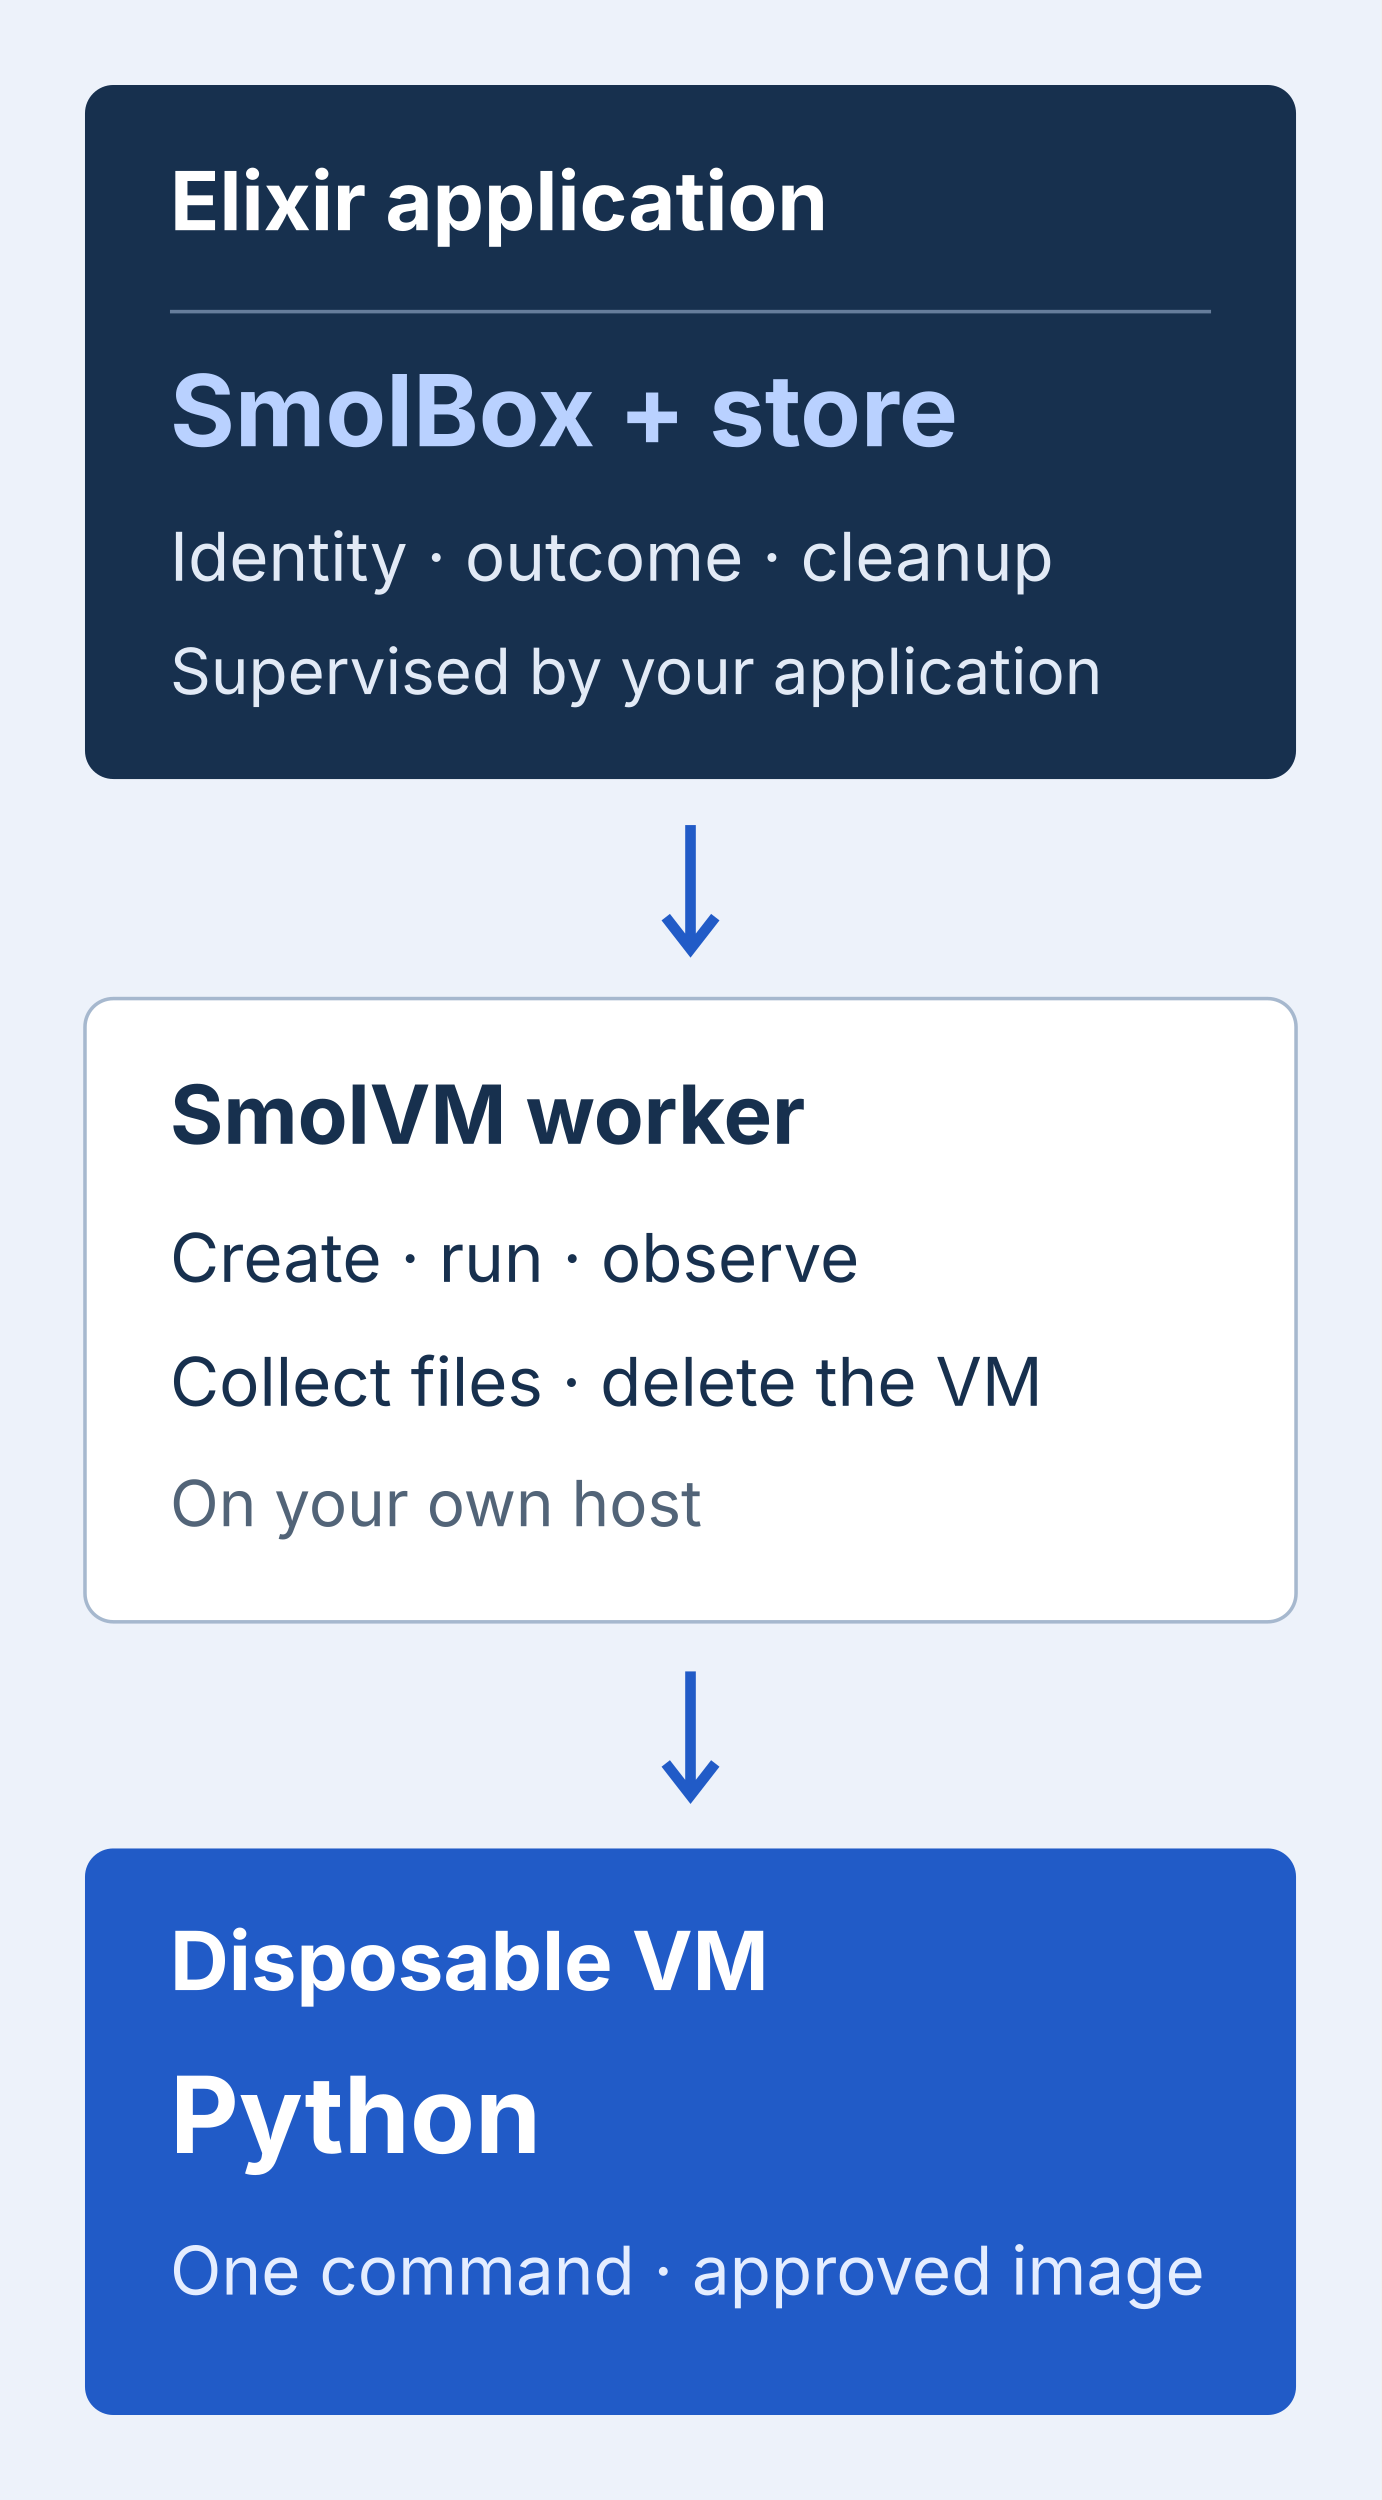
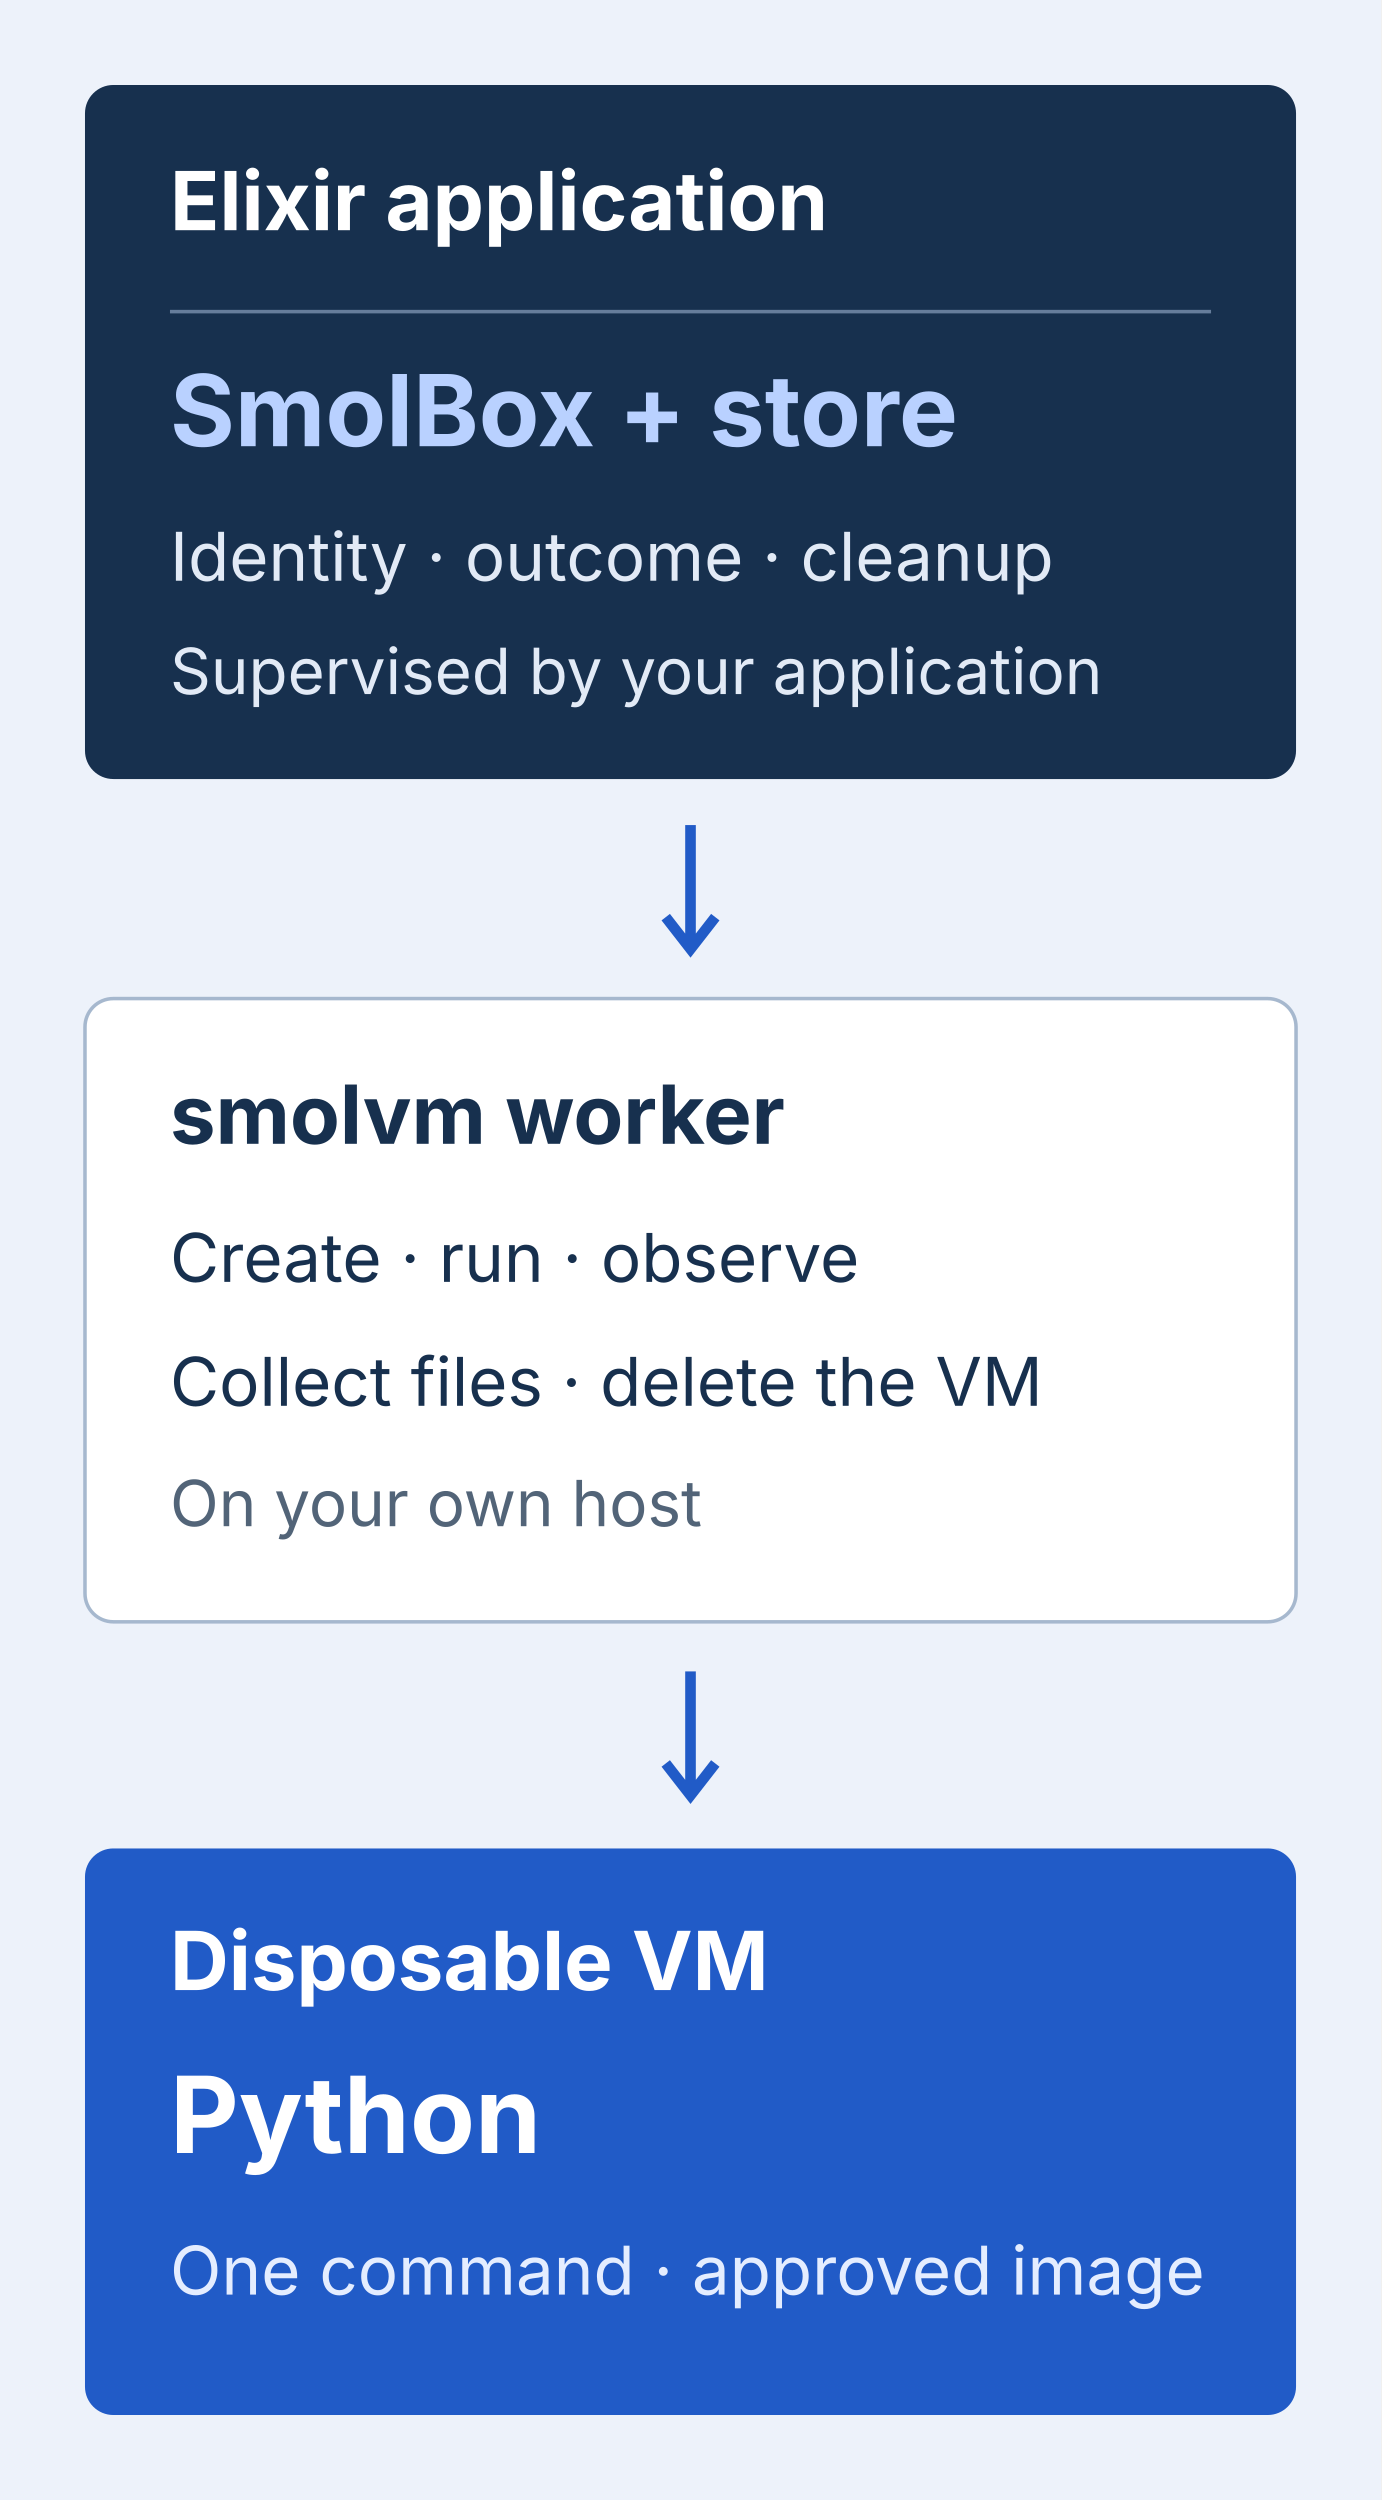
<svg xmlns="http://www.w3.org/2000/svg" width="390" height="706" viewBox="0 0 390 706" role="img" aria-labelledby="title desc">
  <rect width="390" height="706" fill="#edf2fa" />
  <g font-family="-apple-system, BlinkMacSystemFont, Segoe UI, sans-serif">
    <rect x="24" y="24" width="342" height="196" rx="8" fill="#17304e" />
    <text x="48" y="65" font-size="23" font-weight="700" fill="#fff">Elixir application</text>
    <path d="M48 88h294" stroke="#667d9b" />
    <text x="48" y="126" font-size="28" font-weight="700" fill="#b9d1ff">SmolBox + store</text>
    <text x="48" y="164" font-size="19" fill="#e2eaf6">Identity · outcome · cleanup</text>
    <text x="48" y="196" font-size="18" fill="#e2eaf6">Supervised by your application</text>
    <path d="M195 233v35m-7-9 7 9 7-9" fill="none" stroke="#215bc7" stroke-width="3" />
    <rect x="24" y="282" width="342" height="176" rx="8" fill="#fff" stroke="#a6b8ce" />
-     <text x="48" y="323" font-size="23" font-weight="700" fill="#17304e">SmolVM worker</text>
+     <text x="48" y="323" font-size="23" font-weight="700" fill="#17304e">smolvm worker</text>
    <text x="48" y="362" font-size="19" fill="#17304e">Create · run · observe</text>
    <text x="48" y="397" font-size="19" fill="#17304e">Collect files · delete the VM</text>
    <text x="48" y="431" font-size="18" fill="#526478">On your own host</text>
    <path d="M195 472v35m-7-9 7 9 7-9" fill="none" stroke="#215bc7" stroke-width="3" />
    <rect x="24" y="522" width="342" height="160" rx="8" fill="#215bc7" />
    <text x="48" y="562" font-size="23" font-weight="700" fill="#fff">Disposable VM</text>
    <text x="48" y="608" font-size="30" font-weight="700" fill="#fff">Python</text>
    <text x="48" y="648" font-size="19" fill="#e4edff">One command · approved image</text>
  </g>
</svg>
